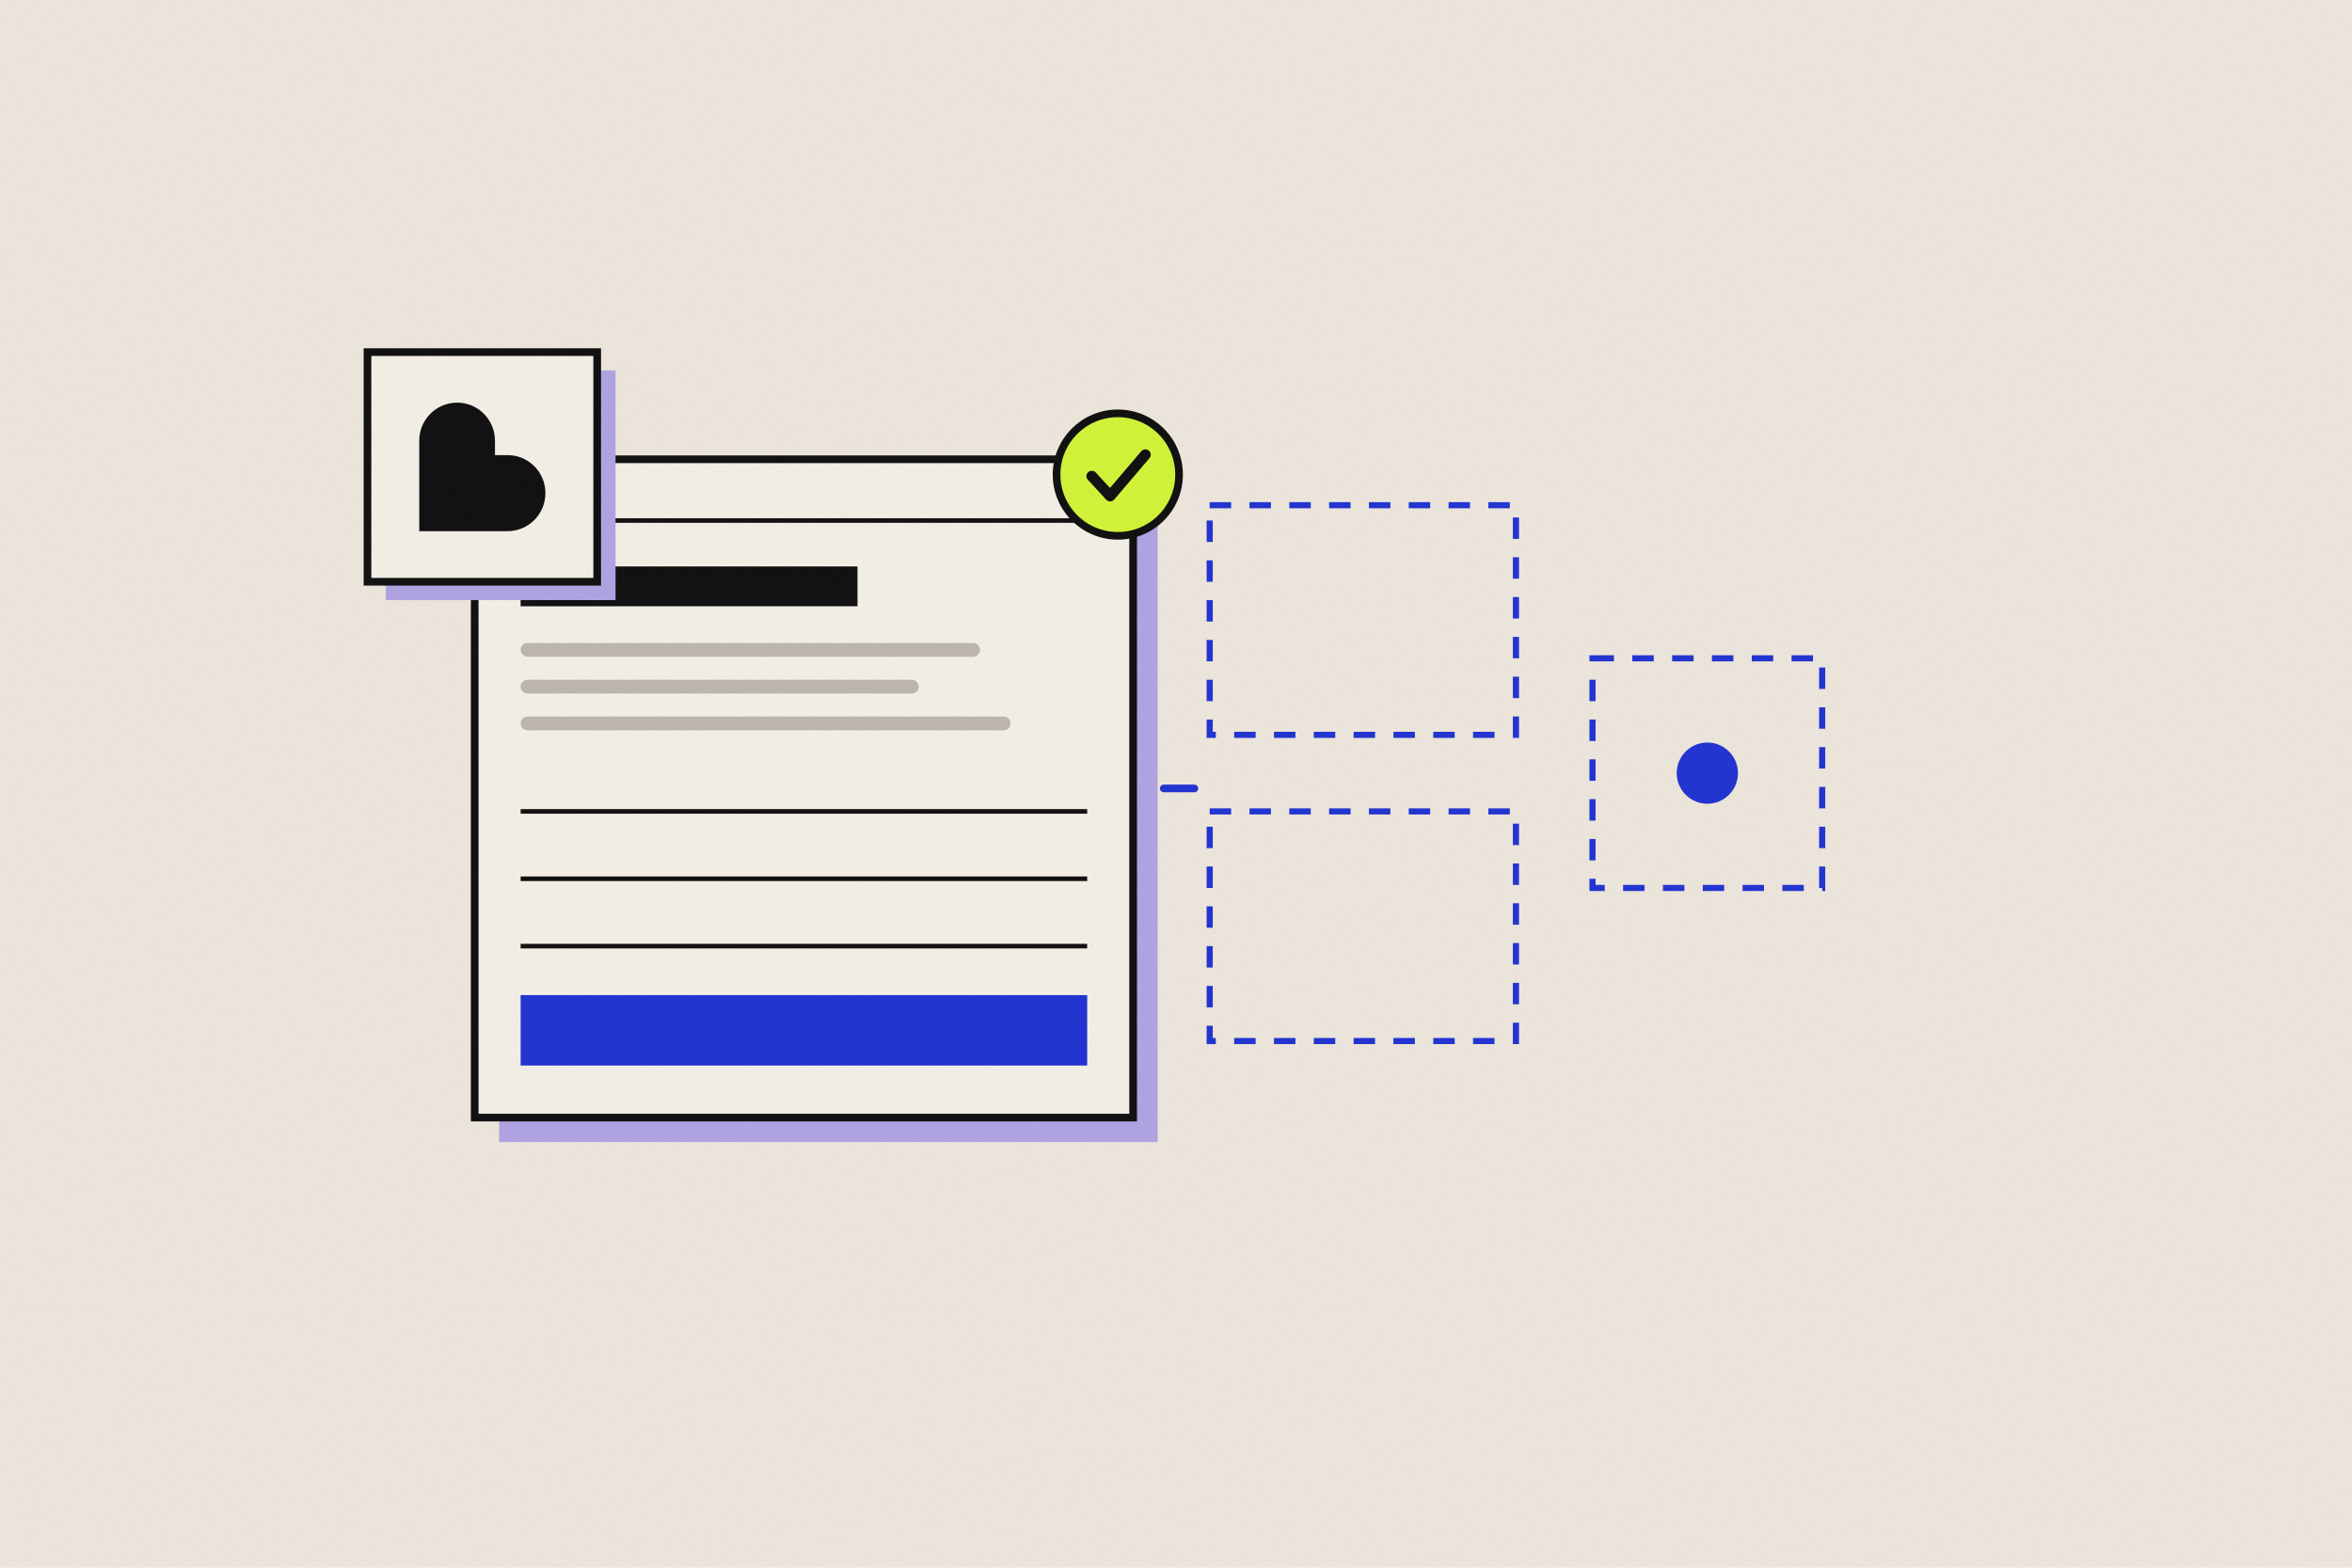
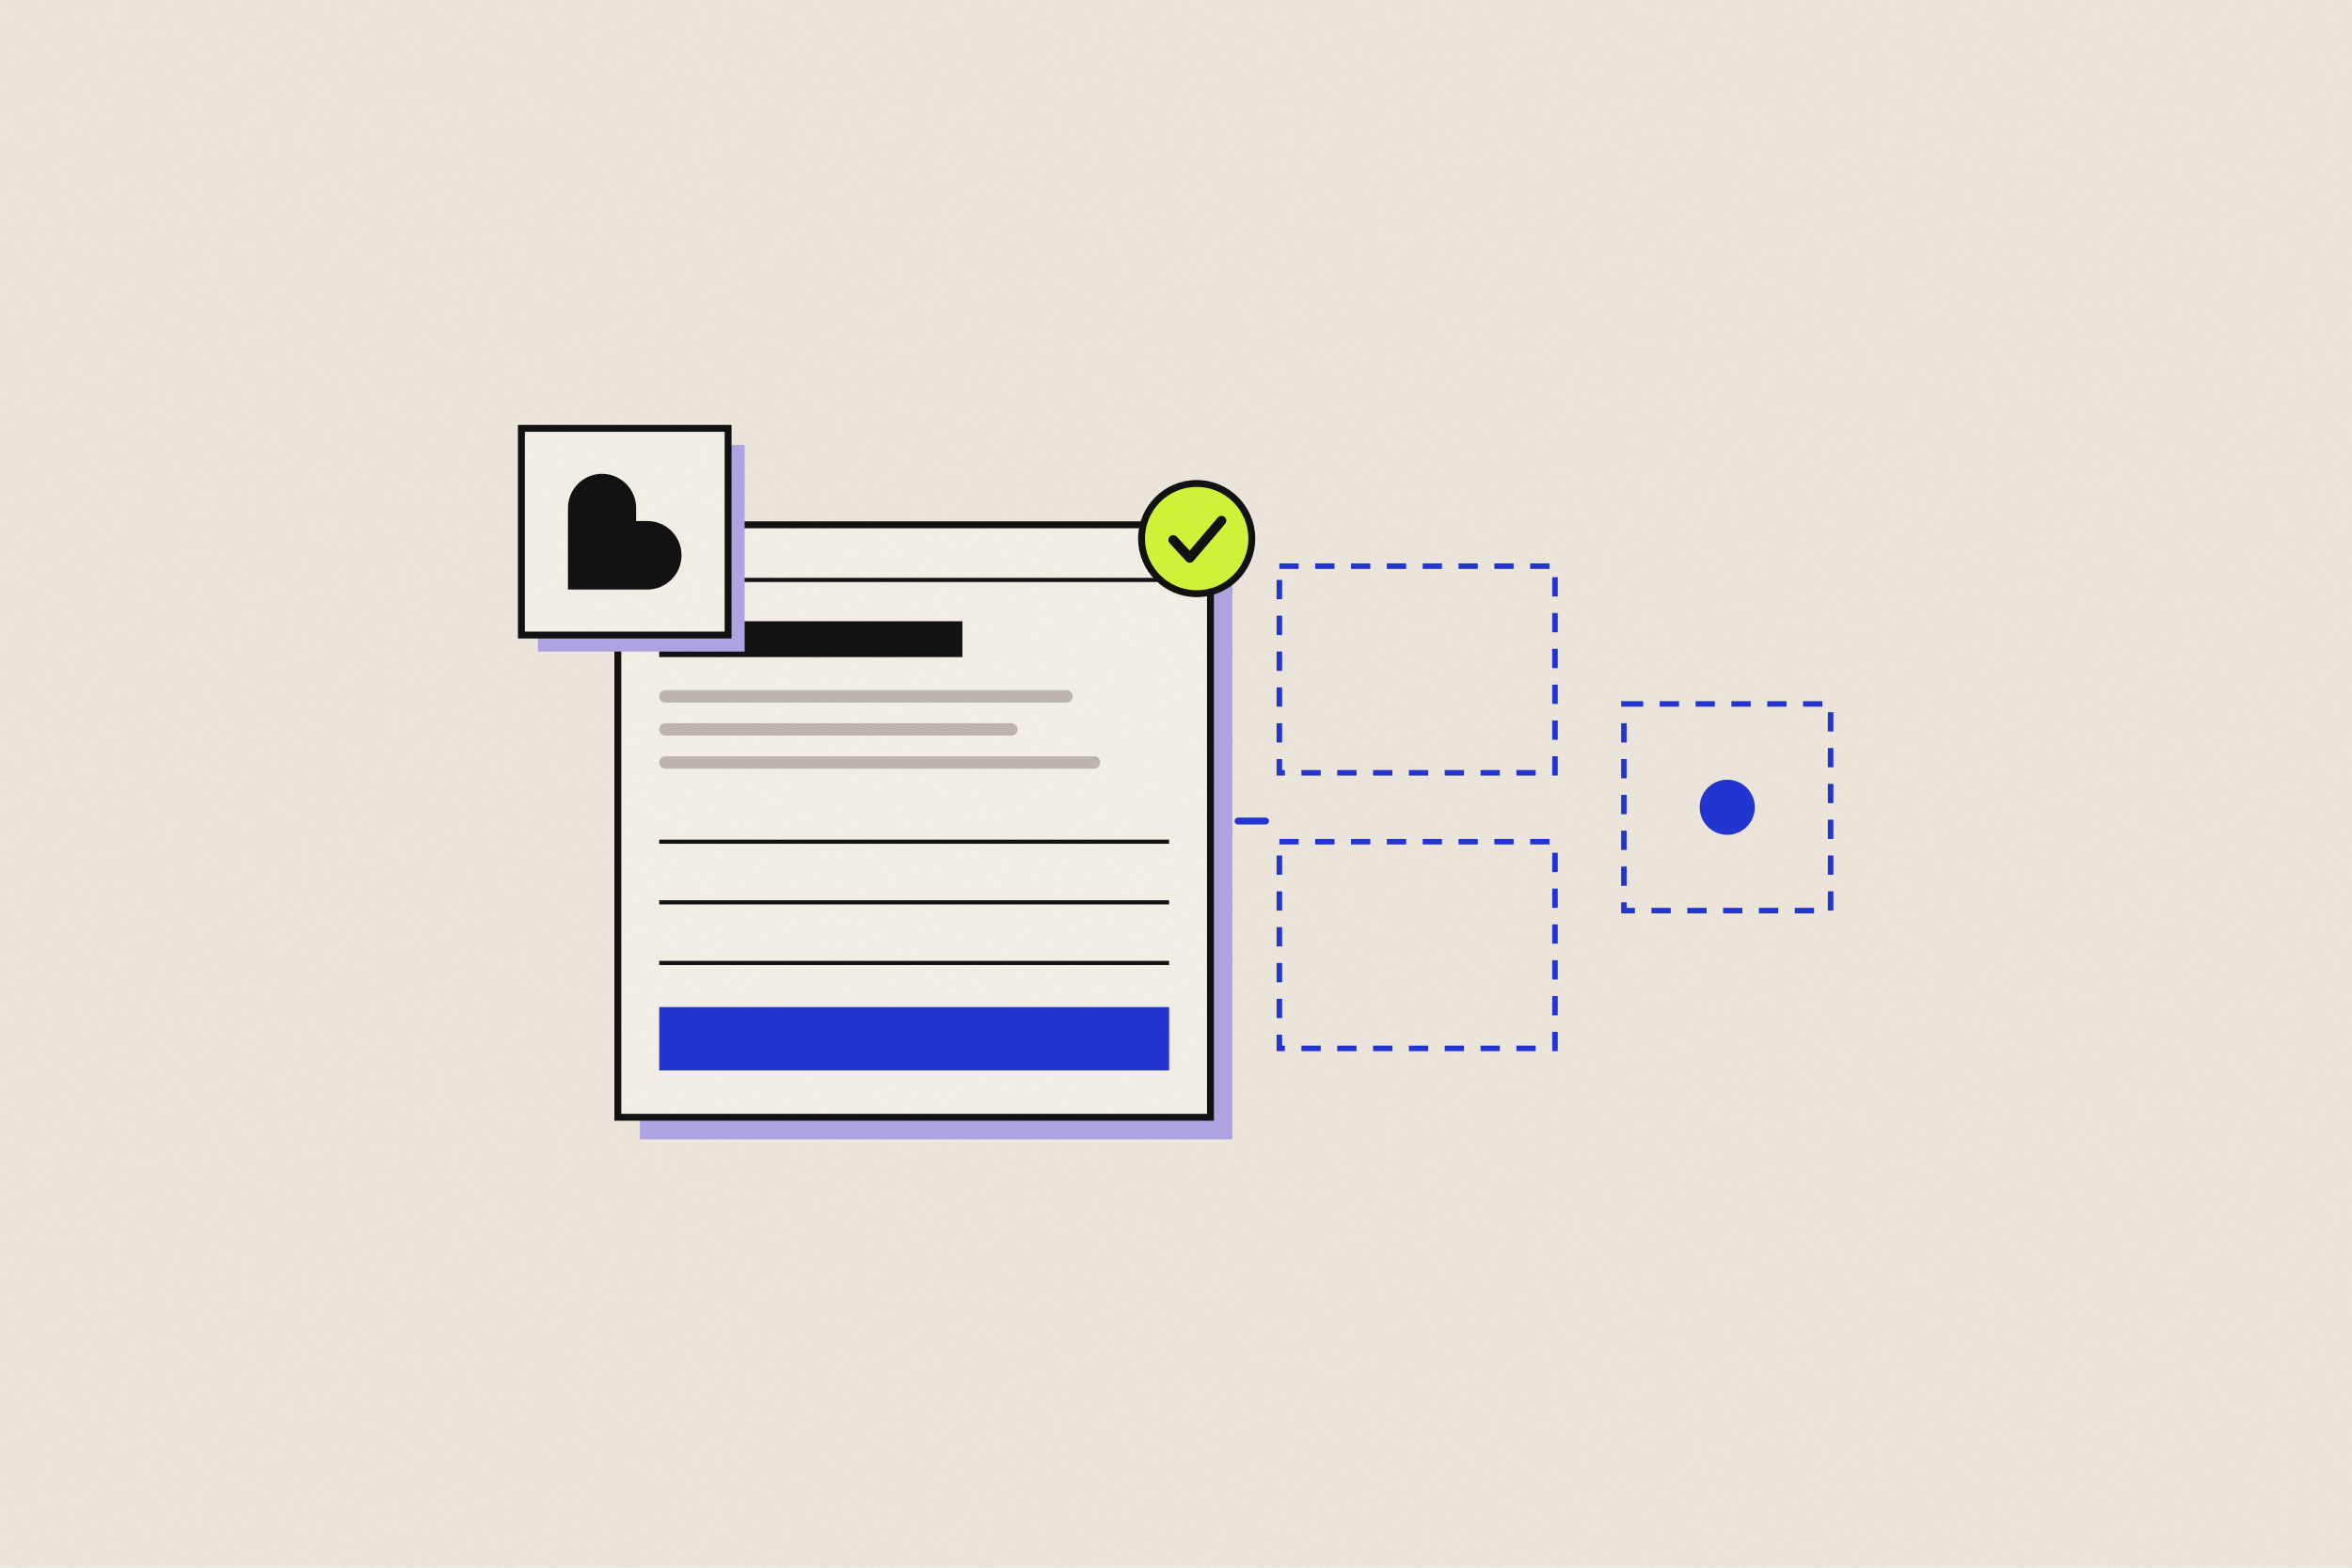
<svg xmlns="http://www.w3.org/2000/svg" width="1536" height="1024" viewBox="0 0 1536 1024">
  <rect width="1536" height="1024" fill="#f0e9df" />
  <filter id="paper">
    <feTurbulence type="fractalNoise" baseFrequency="0.9" numOctaves="2" seed="7" />
    <feColorMatrix values="0 0 0 0 0  0 0 0 0 0  0 0 0 0 0  0 0 0 0.045 0" />
  </filter>
-   <g transform="translate(-110 0)">
-     <rect x="436" y="316" width="430" height="430" fill="#b3a6e6" />
-     <rect x="420" y="300" width="430" height="430" fill="#f7f3ea" stroke="#121212" stroke-width="5" />
-     <line x1="420" y1="340" x2="850" y2="340" stroke="#121212" stroke-width="3" />
-     <circle cx="442" cy="320" r="6" fill="#121212" />
-     <circle cx="462" cy="320" r="6" fill="#bfb9b1" />
-     <circle cx="482" cy="320" r="6" fill="#bfb9b1" />
-     <rect x="450" y="370" width="220" height="26" fill="#121212" />
-     <rect x="450" y="420" width="300" height="9" rx="4.5" fill="#bfb9b1" />
-     <rect x="450" y="444" width="260" height="9" rx="4.5" fill="#bfb9b1" />
-     <rect x="450" y="468" width="320" height="9" rx="4.5" fill="#bfb9b1" />
-     <line x1="450" y1="530" x2="820" y2="530" stroke="#121212" stroke-width="3" />
-     <line x1="450" y1="574" x2="820" y2="574" stroke="#121212" stroke-width="3" />
-     <line x1="450" y1="618" x2="820" y2="618" stroke="#121212" stroke-width="3" />
-     <rect x="450" y="650" width="370" height="46" fill="#2436d4" />
-     <circle cx="840" cy="310" r="40" fill="#d4f73a" stroke="#121212" stroke-width="5" />
-     <path d="M823 311 L835 324 L858 297" fill="none" stroke="#121212" stroke-width="7" stroke-linecap="round" stroke-linejoin="round" />
-     <rect x="900" y="330" width="200" height="150" fill="none" stroke="#2436d4" stroke-width="4" stroke-dasharray="14 12" />
-     <rect x="900" y="530" width="200" height="150" fill="none" stroke="#2436d4" stroke-width="4" stroke-dasharray="14 12" />
-     <rect x="1150" y="430" width="150" height="150" fill="none" stroke="#2436d4" stroke-width="4" stroke-dasharray="14 12" />
-     <path d="M870 515.0 H 890" stroke="#2436d4" stroke-width="5" stroke-linecap="round" />
-     <circle cx="1225" cy="505" r="20" fill="#2436d4" />
-     <rect x="362" y="242" width="150" height="150" fill="#b3a6e6" />
-     <rect x="350" y="230" width="150" height="150" fill="#f7f3ea" stroke="#121212" stroke-width="5" />
-     <path transform="translate(383.8 263.0) scale(0.07629)" fill-rule="evenodd" d="M324.052 0C503.021 0 648.103 145.771 648.103 325.588V449.331H755.948C934.917 449.331 1080 595.102 1080 774.919C1080 954.736 934.917 1100.51 755.948 1100.51H0V325.588C0 145.771 145.083 0 324.052 0Z" fill="#121212" />
+   <g transform="translate(768 512) scale(0.9) translate(-715 -488)">
+     <g transform="translate(-110 0)">
+       <rect x="436" y="316" width="430" height="430" fill="#b3a6e6" />
+       <rect x="420" y="300" width="430" height="430" fill="#f7f3ea" stroke="#121212" stroke-width="5" />
+       <line x1="420" y1="340" x2="850" y2="340" stroke="#121212" stroke-width="3" />
+       <circle cx="442" cy="320" r="6" fill="#121212" />
+       <circle cx="462" cy="320" r="6" fill="#bfb9b1" />
+       <circle cx="482" cy="320" r="6" fill="#bfb9b1" />
+       <rect x="450" y="370" width="220" height="26" fill="#121212" />
+       <rect x="450" y="420" width="300" height="9" rx="4.5" fill="#bfb9b1" />
+       <rect x="450" y="444" width="260" height="9" rx="4.5" fill="#bfb9b1" />
+       <rect x="450" y="468" width="320" height="9" rx="4.5" fill="#bfb9b1" />
+       <line x1="450" y1="530" x2="820" y2="530" stroke="#121212" stroke-width="3" />
+       <line x1="450" y1="574" x2="820" y2="574" stroke="#121212" stroke-width="3" />
+       <line x1="450" y1="618" x2="820" y2="618" stroke="#121212" stroke-width="3" />
+       <rect x="450" y="650" width="370" height="46" fill="#2436d4" />
+       <circle cx="840" cy="310" r="40" fill="#d4f73a" stroke="#121212" stroke-width="5" />
+       <path d="M823 311 L835 324 L858 297" fill="none" stroke="#121212" stroke-width="7" stroke-linecap="round" stroke-linejoin="round" />
+       <rect x="900" y="330" width="200" height="150" fill="none" stroke="#2436d4" stroke-width="4" stroke-dasharray="14 12" />
+       <rect x="900" y="530" width="200" height="150" fill="none" stroke="#2436d4" stroke-width="4" stroke-dasharray="14 12" />
+       <rect x="1150" y="430" width="150" height="150" fill="none" stroke="#2436d4" stroke-width="4" stroke-dasharray="14 12" />
+       <path d="M870 515.0 H 890" stroke="#2436d4" stroke-width="5" stroke-linecap="round" />
+       <circle cx="1225" cy="505" r="20" fill="#2436d4" />
+       <rect x="362" y="242" width="150" height="150" fill="#b3a6e6" />
+       <rect x="350" y="230" width="150" height="150" fill="#f7f3ea" stroke="#121212" stroke-width="5" />
+       <path transform="translate(383.8 263.0) scale(0.07629)" fill-rule="evenodd" d="M324.052 0C503.021 0 648.103 145.771 648.103 325.588V449.331H755.948C934.917 449.331 1080 595.102 1080 774.919C1080 954.736 934.917 1100.51 755.948 1100.51H0V325.588C0 145.771 145.083 0 324.052 0Z" fill="#121212" />
+     </g>
  </g>
  <rect width="1536" height="1024" filter="url(#paper)" />
</svg>
